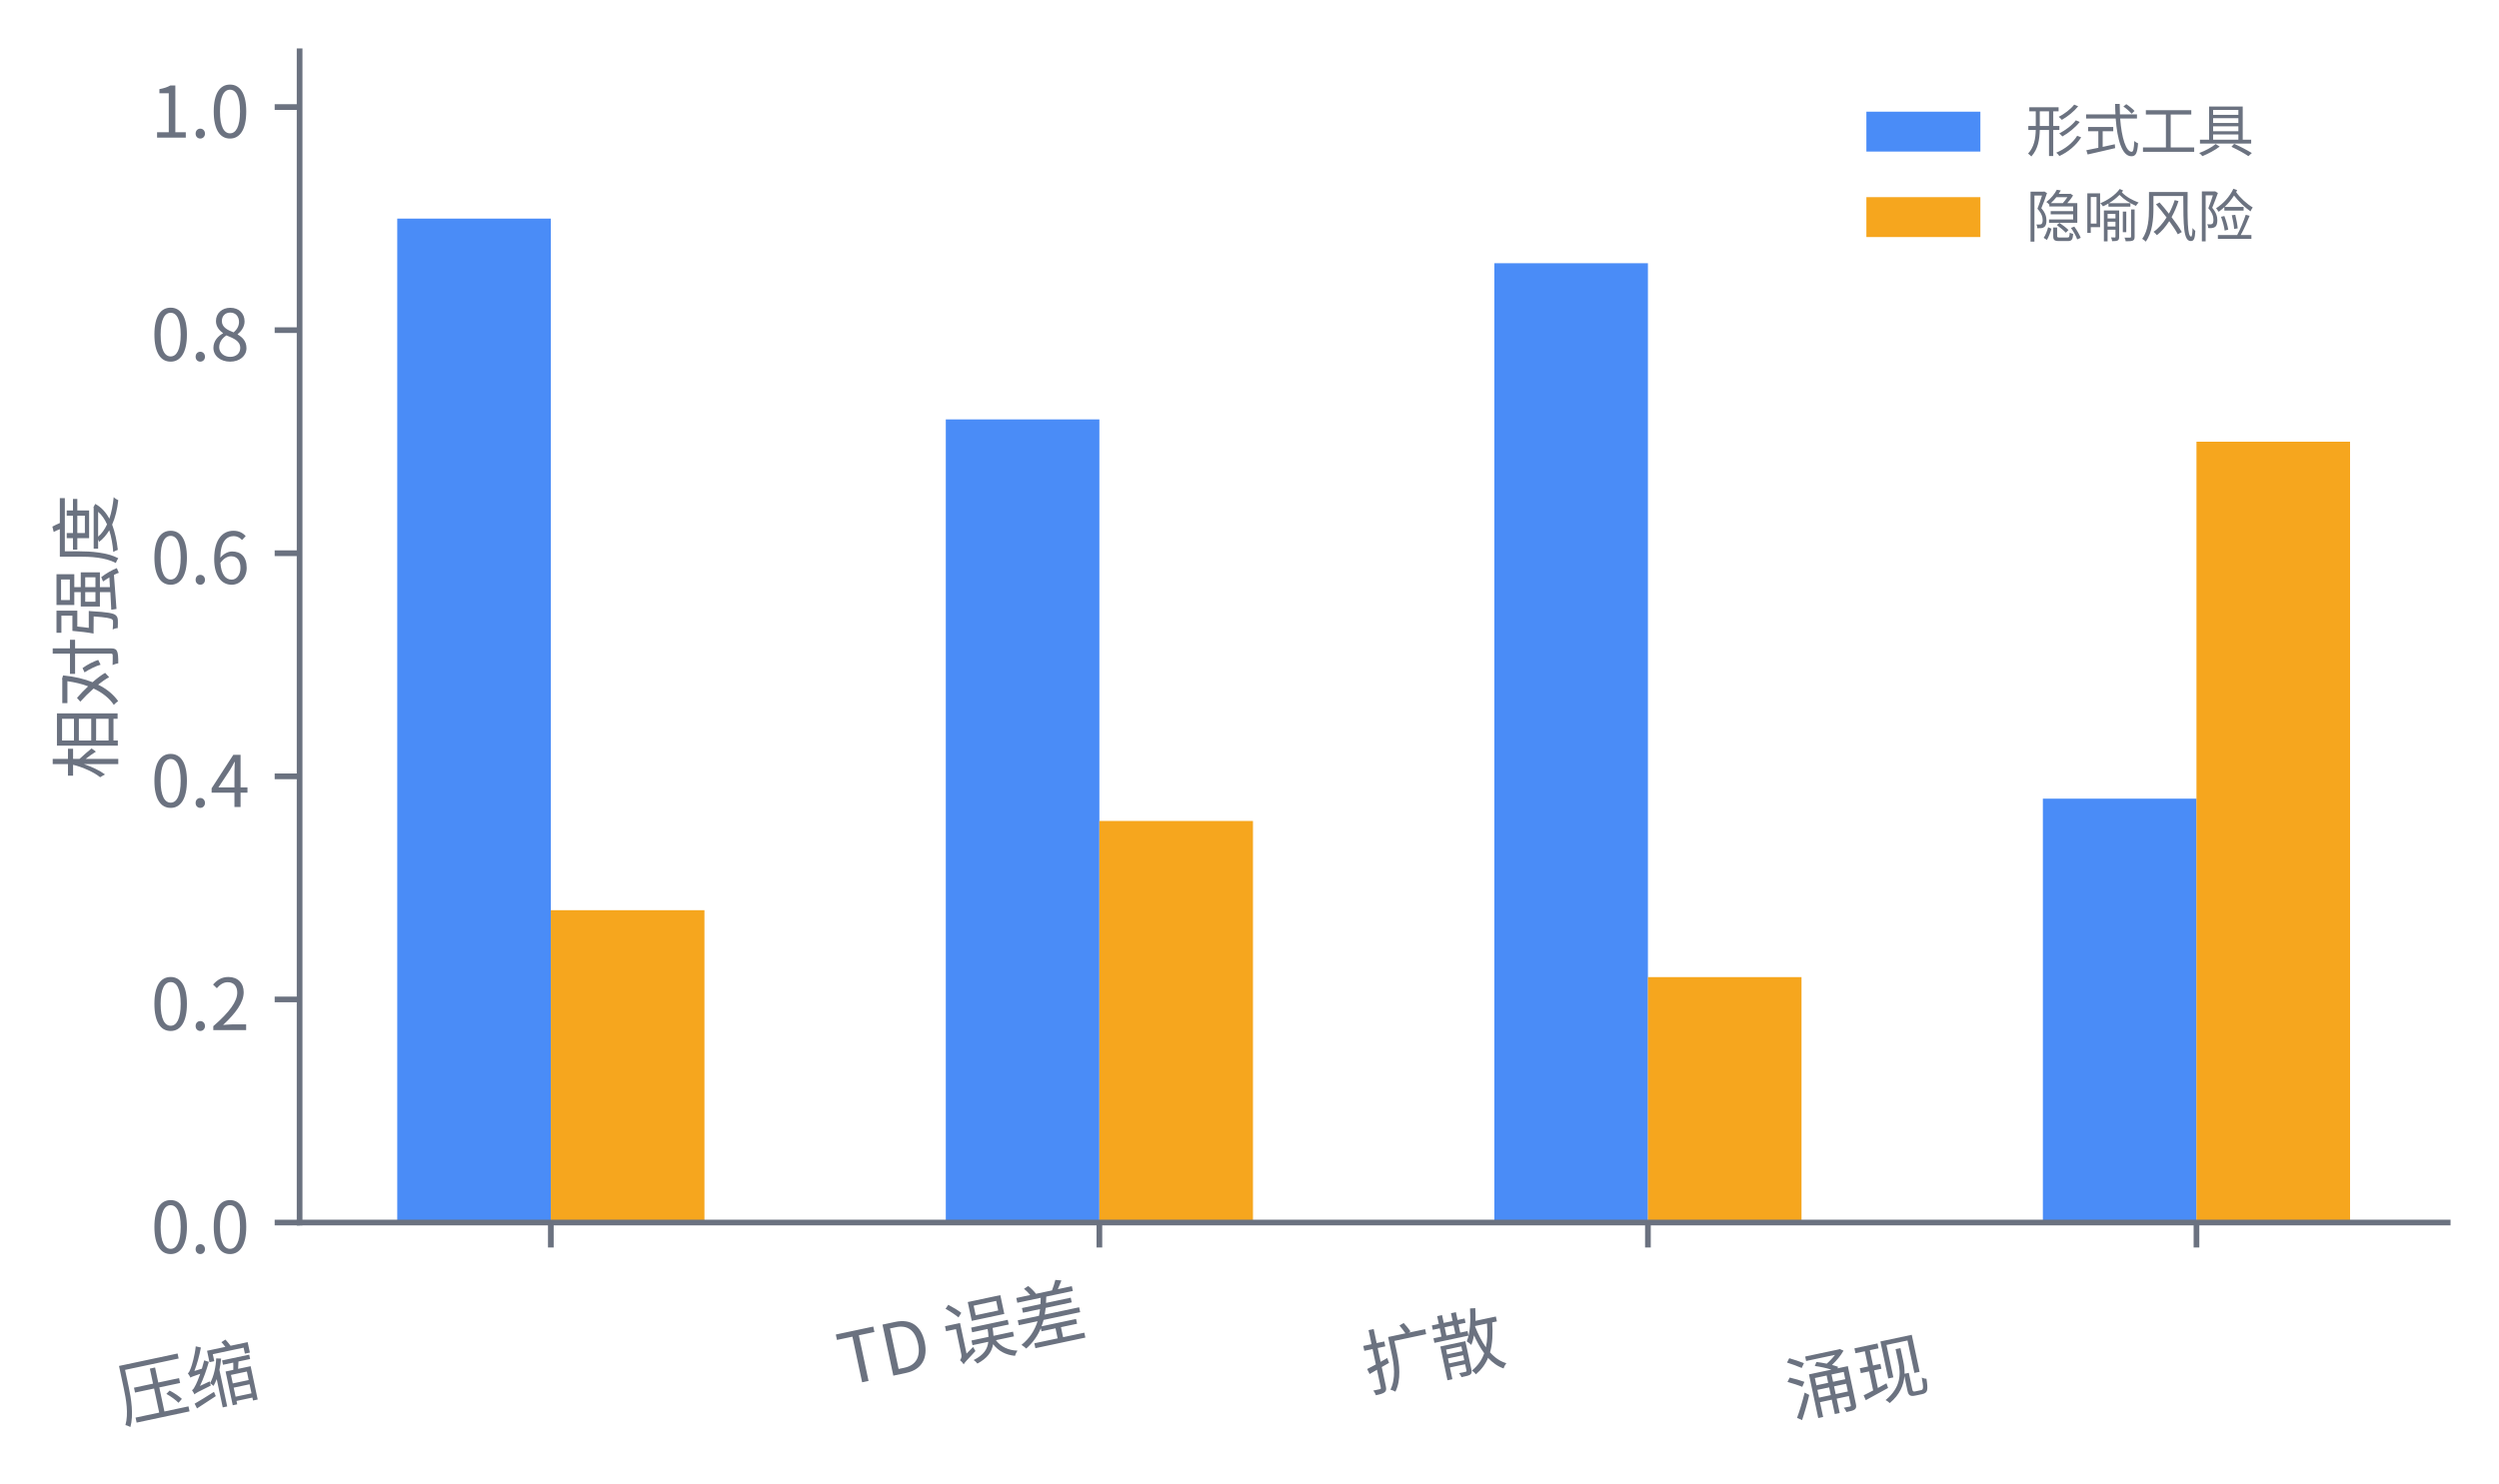
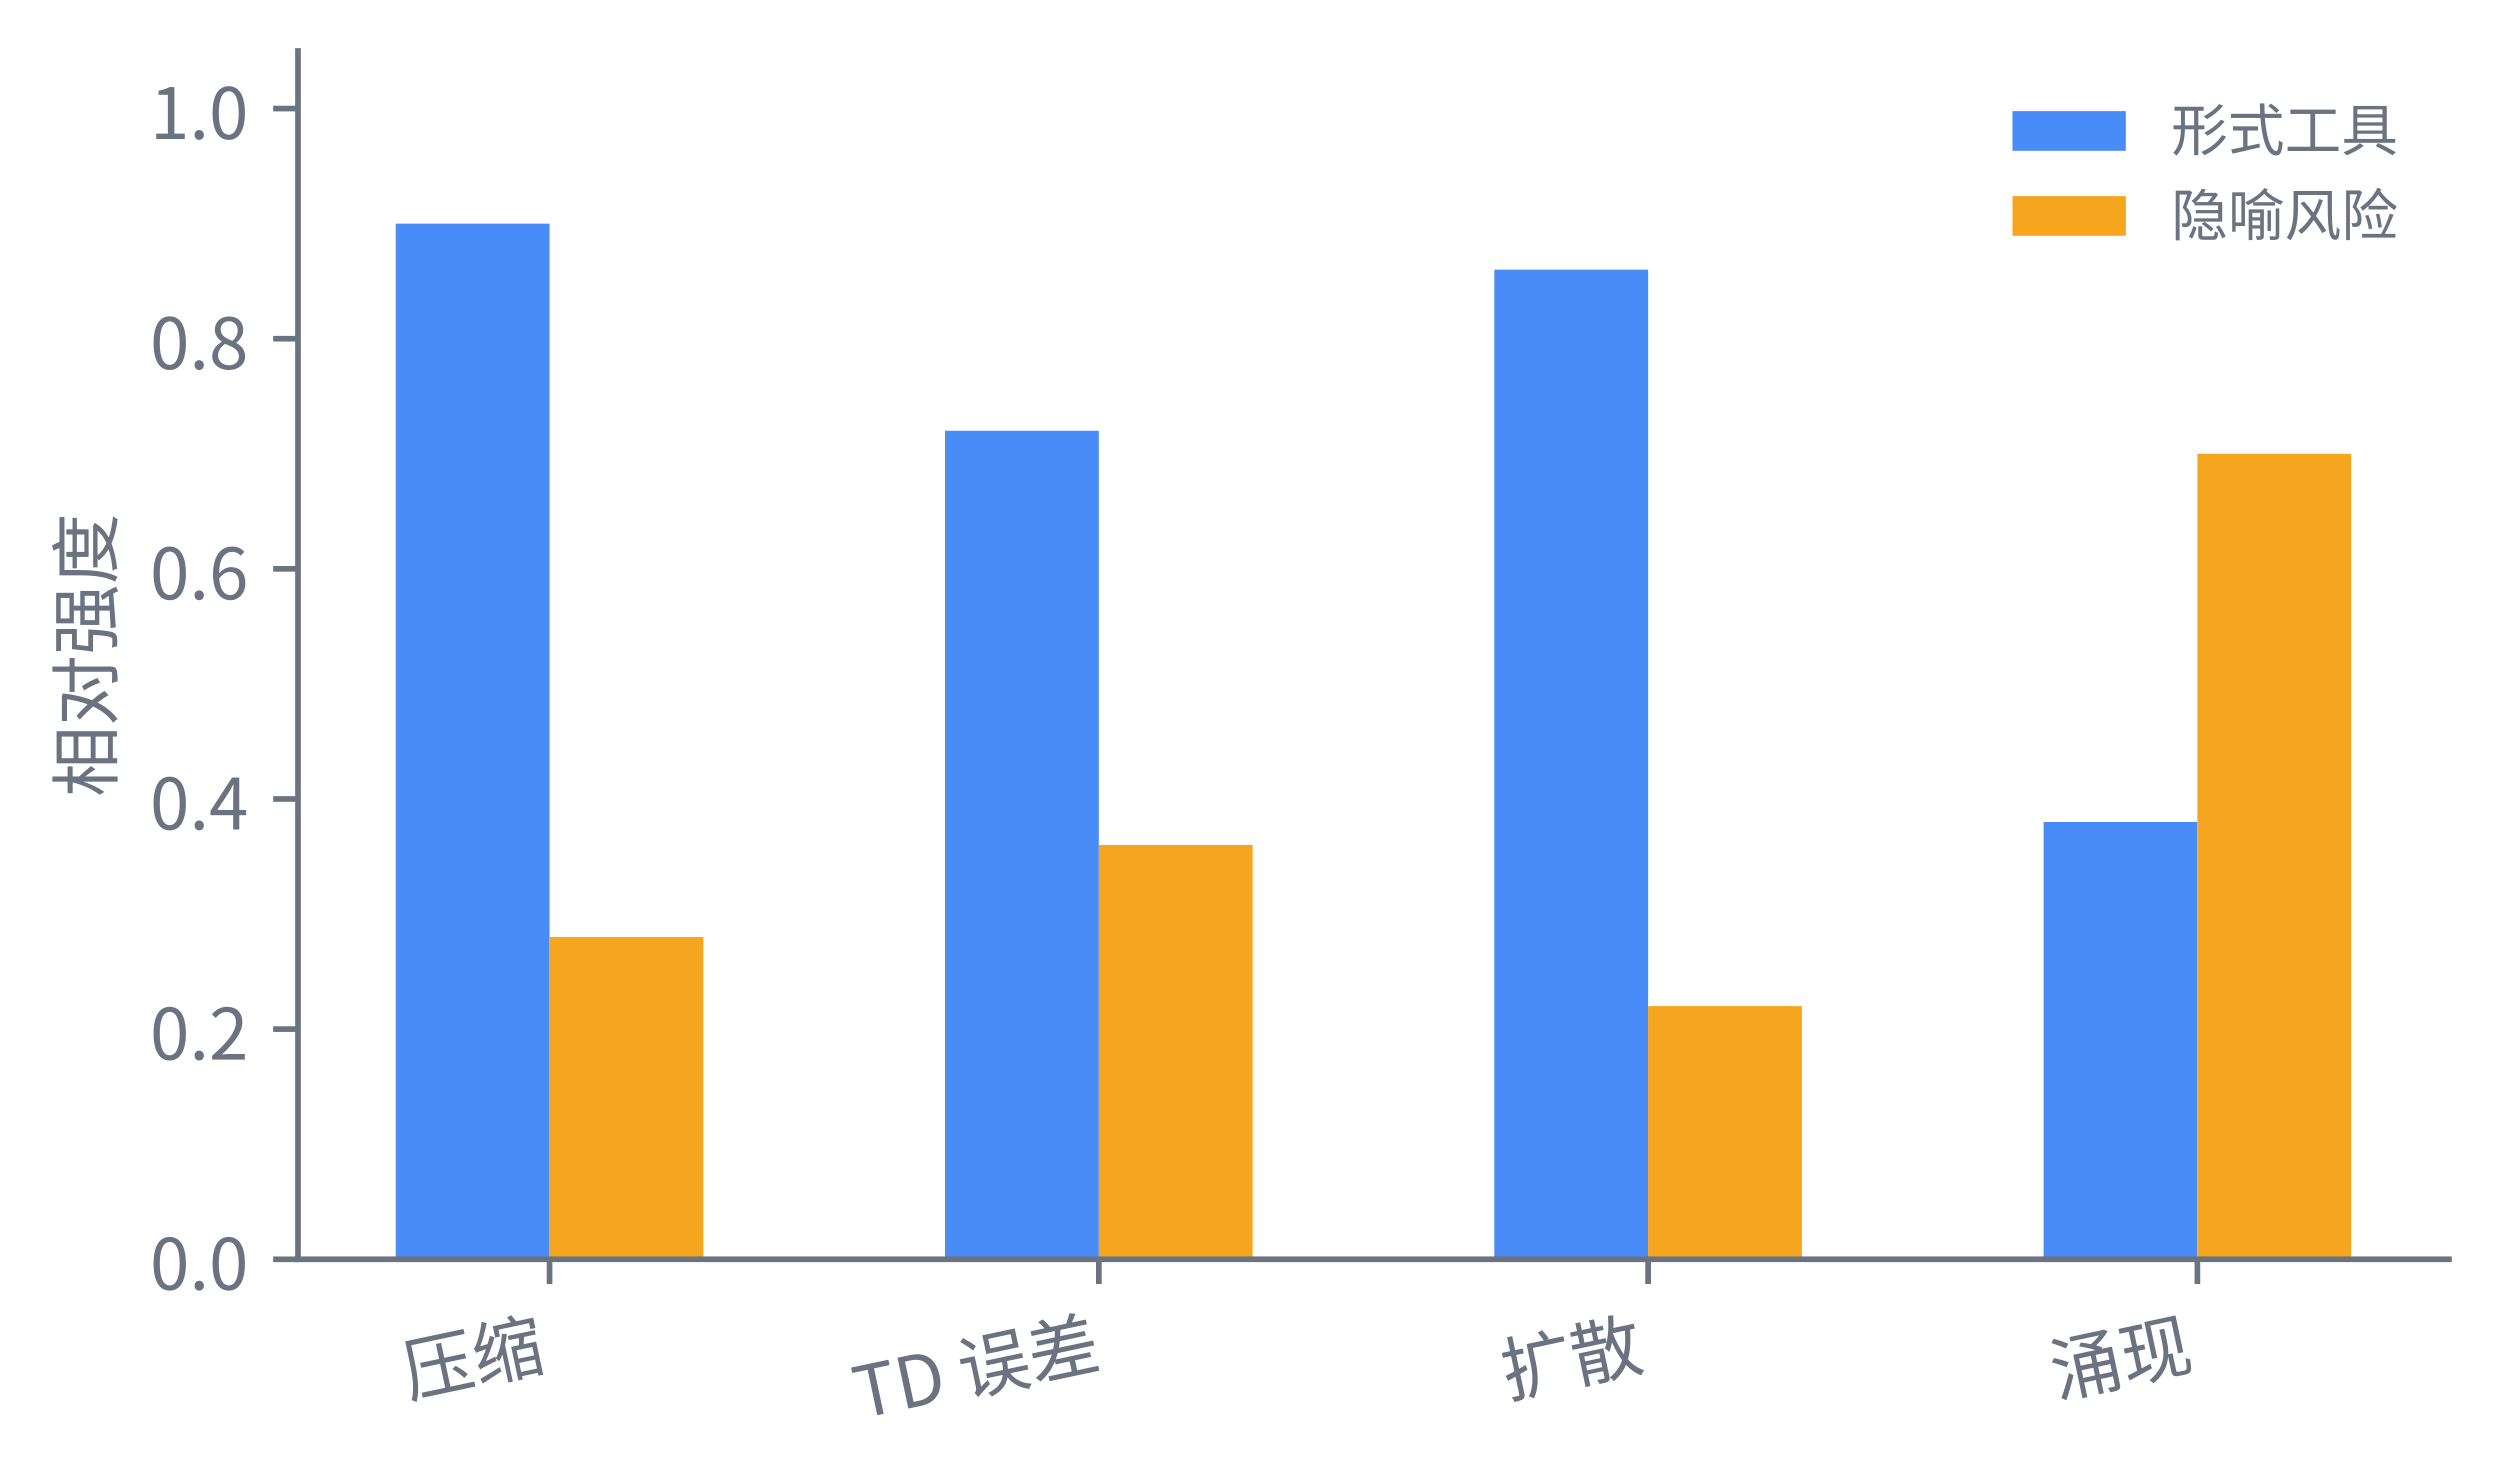
- <svg xmlns="http://www.w3.org/2000/svg" xmlns:xlink="http://www.w3.org/1999/xlink" width="350.748pt" height="208.329pt" viewBox="0 0 350.748 208.329" version="1.1">
+ <svg xmlns="http://www.w3.org/2000/svg" xmlns:xlink="http://www.w3.org/1999/xlink" width="352.8pt" height="208.8pt" viewBox="0 0 352.8 208.8" version="1.1">
  <defs>
    <style type="text/css">*{stroke-linejoin: round; stroke-linecap: butt}</style>
  </defs>
  <g id="figure_1">
    <g id="patch_1">
-       <path d="M 0 208.329  L 350.748 208.329  L 350.748 0  L 0 0  L 0 208.329  z " style="fill: none" />
+       <path d="M 0 208.8  L 352.8 208.8  L 352.8 0  L 0 0  L 0 208.8  z " style="fill: none" />
    </g>
    <g id="axes_1">
      <g id="patch_2">
-         <path d="M 42.052 171.636  L 343.548 171.636  L 343.548 7.2  L 42.052 7.2  L 42.052 171.636  z " style="fill: none" />
+         <path d="M 42.052 177.708  L 345.6 177.708  L 345.6 7.2  L 42.052 7.2  L 42.052 177.708  z " style="fill: none" />
      </g>
      <g id="patch_3">
-         <path d="M 55.756 171.636  L 77.313 171.636  L 77.313 30.691  L 55.756 30.691  z " clip-path="url(#p967370f975)" style="fill: #3b82f6; opacity: 0.92" />
+         <path d="M 55.849 177.708  L 77.553 177.708  L 77.553 31.558  L 55.849 31.558  z " clip-path="url(#pca9d6c8d85)" style="fill: #3b82f6; opacity: 0.92" />
      </g>
      <g id="patch_4">
-         <path d="M 132.747 171.636  L 154.304 171.636  L 154.304 58.88  L 132.747 58.88  z " clip-path="url(#p967370f975)" style="fill: #3b82f6; opacity: 0.92" />
+         <path d="M 133.364 177.708  L 155.068 177.708  L 155.068 60.788  L 133.364 60.788  z " clip-path="url(#pca9d6c8d85)" style="fill: #3b82f6; opacity: 0.92" />
      </g>
      <g id="patch_5">
-         <path d="M 209.738 171.636  L 231.295 171.636  L 231.295 36.955  L 209.738 36.955  z " clip-path="url(#p967370f975)" style="fill: #3b82f6; opacity: 0.92" />
+         <path d="M 210.879 177.708  L 232.583 177.708  L 232.583 38.054  L 210.879 38.054  z " clip-path="url(#pca9d6c8d85)" style="fill: #3b82f6; opacity: 0.92" />
      </g>
      <g id="patch_6">
-         <path d="M 286.728 171.636  L 308.286 171.636  L 308.286 112.126  L 286.728 112.126  z " clip-path="url(#p967370f975)" style="fill: #3b82f6; opacity: 0.92" />
+         <path d="M 288.394 177.708  L 310.098 177.708  L 310.098 116  L 288.394 116  z " clip-path="url(#pca9d6c8d85)" style="fill: #3b82f6; opacity: 0.92" />
      </g>
      <g id="patch_7">
-         <path d="M 77.313 171.636  L 98.871 171.636  L 98.871 127.786  L 77.313 127.786  z " clip-path="url(#p967370f975)" style="fill: #f59e0b; opacity: 0.92" />
+         <path d="M 77.553 177.708  L 99.258 177.708  L 99.258 132.239  L 77.553 132.239  z " clip-path="url(#pca9d6c8d85)" style="fill: #f59e0b; opacity: 0.92" />
      </g>
      <g id="patch_8">
-         <path d="M 154.304 171.636  L 175.862 171.636  L 175.862 115.258  L 154.304 115.258  z " clip-path="url(#p967370f975)" style="fill: #f59e0b; opacity: 0.92" />
+         <path d="M 155.068 177.708  L 176.772 177.708  L 176.772 119.248  L 155.068 119.248  z " clip-path="url(#pca9d6c8d85)" style="fill: #f59e0b; opacity: 0.92" />
      </g>
      <g id="patch_9">
-         <path d="M 231.295 171.636  L 252.852 171.636  L 252.852 137.182  L 231.295 137.182  z " clip-path="url(#p967370f975)" style="fill: #f59e0b; opacity: 0.92" />
+         <path d="M 232.583 177.708  L 254.287 177.708  L 254.287 141.982  L 232.583 141.982  z " clip-path="url(#pca9d6c8d85)" style="fill: #f59e0b; opacity: 0.92" />
      </g>
      <g id="patch_10">
-         <path d="M 308.286 171.636  L 329.843 171.636  L 329.843 62.012  L 308.286 62.012  z " clip-path="url(#p967370f975)" style="fill: #f59e0b; opacity: 0.92" />
+         <path d="M 310.098 177.708  L 331.802 177.708  L 331.802 64.036  L 310.098 64.036  z " clip-path="url(#pca9d6c8d85)" style="fill: #f59e0b; opacity: 0.92" />
      </g>
      <g id="matplotlib.axis_1">
        <g id="xtick_1">
          <g id="line2d_1">
            <defs>
-               <path id="mec027b105c" d="M 0 0  L 0 3.5  " style="stroke: #6b7280; stroke-width: 0.8" />
+               <path id="m5e760de8e7" d="M 0 0  L 0 3.5  " style="stroke: #6b7280; stroke-width: 0.8" />
            </defs>
            <g>
-               <use xlink:href="#mec027b105c" x="77.313" y="171.636" style="fill: #6b7280; stroke: #6b7280; stroke-width: 0.8" />
+               <use xlink:href="#m5e760de8e7" x="77.553" y="177.708" style="fill: #6b7280; stroke: #6b7280; stroke-width: 0.8" />
            </g>
          </g>
          <g id="text_1">
-             <text style="font-size: 10px; font-family: 'PingFang SC', 'Heiti SC', 'STHeiti', 'Noto Sans CJK SC', 'Microsoft YaHei', 'SimHei', 'Arial Unicode MS', 'DejaVu Sans', sans-serif; fill: #6b7280" transform="translate(17.21926 199.7591) rotate(-12)">压缩</text>
+             <text style="font-size: 10px; font-family: 'PingFang SC', 'Heiti SC', 'STHeiti', 'Noto Sans CJK SC', 'Microsoft YaHei', 'SimHei', 'Arial Unicode MS', 'DejaVu Sans', sans-serif; fill: #6b7280" transform="translate(57.69937 197.2782) rotate(-12)">压缩</text>
          </g>
        </g>
        <g id="xtick_2">
          <g id="line2d_2">
            <g>
-               <use xlink:href="#mec027b105c" x="154.304" y="171.636" style="fill: #6b7280; stroke: #6b7280; stroke-width: 0.8" />
+               <use xlink:href="#m5e760de8e7" x="155.068" y="177.708" style="fill: #6b7280; stroke: #6b7280; stroke-width: 0.8" />
            </g>
          </g>
          <g id="text_2">
-             <text style="font-size: 10px; font-family: 'PingFang SC', 'Heiti SC', 'STHeiti', 'Noto Sans CJK SC', 'Microsoft YaHei', 'SimHei', 'Arial Unicode MS', 'DejaVu Sans', sans-serif; fill: #6b7280" transform="translate(118.5278 194.5902) rotate(-12)">TD 误差</text>
+             <text style="font-size: 10px; font-family: 'PingFang SC', 'Heiti SC', 'STHeiti', 'Noto Sans CJK SC', 'Microsoft YaHei', 'SimHei', 'Arial Unicode MS', 'DejaVu Sans', sans-serif; fill: #6b7280" transform="translate(121.3246 200.2306) rotate(-12)">TD 误差</text>
          </g>
        </g>
        <g id="xtick_3">
          <g id="line2d_3">
            <g>
-               <use xlink:href="#mec027b105c" x="231.295" y="171.636" style="fill: #6b7280; stroke: #6b7280; stroke-width: 0.8" />
+               <use xlink:href="#m5e760de8e7" x="232.583" y="177.708" style="fill: #6b7280; stroke: #6b7280; stroke-width: 0.8" />
            </g>
          </g>
          <g id="text_3">
-             <text style="font-size: 10px; font-family: 'PingFang SC', 'Heiti SC', 'STHeiti', 'Noto Sans CJK SC', 'Microsoft YaHei', 'SimHei', 'Arial Unicode MS', 'DejaVu Sans', sans-serif; fill: #6b7280" transform="translate(192.1318 195.3101) rotate(-12)">扩散</text>
+             <text style="font-size: 10px; font-family: 'PingFang SC', 'Heiti SC', 'STHeiti', 'Noto Sans CJK SC', 'Microsoft YaHei', 'SimHei', 'Arial Unicode MS', 'DejaVu Sans', sans-serif; fill: #6b7280" transform="translate(212.7292 197.2782) rotate(-12)">扩散</text>
          </g>
        </g>
        <g id="xtick_4">
          <g id="line2d_4">
            <g>
-               <use xlink:href="#mec027b105c" x="308.286" y="171.636" style="fill: #6b7280; stroke: #6b7280; stroke-width: 0.8" />
+               <use xlink:href="#m5e760de8e7" x="310.098" y="177.708" style="fill: #6b7280; stroke: #6b7280; stroke-width: 0.8" />
            </g>
          </g>
          <g id="text_4">
-             <text style="font-size: 10px; font-family: 'PingFang SC', 'Heiti SC', 'STHeiti', 'Noto Sans CJK SC', 'Microsoft YaHei', 'SimHei', 'Arial Unicode MS', 'DejaVu Sans', sans-serif; fill: #6b7280" transform="translate(251.5664 199.0418) rotate(-12)">涌现</text>
+             <text style="font-size: 10px; font-family: 'PingFang SC', 'Heiti SC', 'STHeiti', 'Noto Sans CJK SC', 'Microsoft YaHei', 'SimHei', 'Arial Unicode MS', 'DejaVu Sans', sans-serif; fill: #6b7280" transform="translate(290.2441 197.2782) rotate(-12)">涌现</text>
          </g>
        </g>
      </g>
      <g id="matplotlib.axis_2">
        <g id="ytick_1">
          <g id="line2d_5">
            <defs>
-               <path id="m8080fcf85b" d="M 0 0  L -3.5 0  " style="stroke: #6b7280; stroke-width: 0.8" />
+               <path id="m9c0933cb32" d="M 0 0  L -3.5 0  " style="stroke: #6b7280; stroke-width: 0.8" />
            </defs>
            <g>
-               <use xlink:href="#m8080fcf85b" x="42.052" y="171.636" style="fill: #6b7280; stroke: #6b7280; stroke-width: 0.8" />
+               <use xlink:href="#m9c0933cb32" x="42.052" y="177.708" style="fill: #6b7280; stroke: #6b7280; stroke-width: 0.8" />
            </g>
          </g>
          <g id="text_5">
-             <text style="font-size: 10px; font-family: 'PingFang SC', 'Heiti SC', 'STHeiti', 'Noto Sans CJK SC', 'Microsoft YaHei', 'SimHei', 'Arial Unicode MS', 'DejaVu Sans', sans-serif; text-anchor: end; fill: #6b7280" x="35.052" y="175.936" transform="rotate(-0 35.05156 175.9355)">0.0</text>
+             <text style="font-size: 10px; font-family: 'PingFang SC', 'Heiti SC', 'STHeiti', 'Noto Sans CJK SC', 'Microsoft YaHei', 'SimHei', 'Arial Unicode MS', 'DejaVu Sans', sans-serif; text-anchor: end; fill: #6b7280" x="35.052" y="182.008" transform="rotate(-0 35.05156 182.0079)">0.0</text>
          </g>
        </g>
        <g id="ytick_2">
          <g id="line2d_6">
            <g>
-               <use xlink:href="#m8080fcf85b" x="42.052" y="140.314" style="fill: #6b7280; stroke: #6b7280; stroke-width: 0.8" />
+               <use xlink:href="#m9c0933cb32" x="42.052" y="145.23" style="fill: #6b7280; stroke: #6b7280; stroke-width: 0.8" />
            </g>
          </g>
          <g id="text_6">
-             <text style="font-size: 10px; font-family: 'PingFang SC', 'Heiti SC', 'STHeiti', 'Noto Sans CJK SC', 'Microsoft YaHei', 'SimHei', 'Arial Unicode MS', 'DejaVu Sans', sans-serif; text-anchor: end; fill: #6b7280" x="35.052" y="144.614" transform="rotate(-0 35.05156 144.6145)">0.2</text>
+             <text style="font-size: 10px; font-family: 'PingFang SC', 'Heiti SC', 'STHeiti', 'Noto Sans CJK SC', 'Microsoft YaHei', 'SimHei', 'Arial Unicode MS', 'DejaVu Sans', sans-serif; text-anchor: end; fill: #6b7280" x="35.052" y="149.53" transform="rotate(-0 35.05156 149.5302)">0.2</text>
          </g>
        </g>
        <g id="ytick_3">
          <g id="line2d_7">
            <g>
-               <use xlink:href="#m8080fcf85b" x="42.052" y="108.993" style="fill: #6b7280; stroke: #6b7280; stroke-width: 0.8" />
+               <use xlink:href="#m9c0933cb32" x="42.052" y="112.753" style="fill: #6b7280; stroke: #6b7280; stroke-width: 0.8" />
            </g>
          </g>
          <g id="text_7">
-             <text style="font-size: 10px; font-family: 'PingFang SC', 'Heiti SC', 'STHeiti', 'Noto Sans CJK SC', 'Microsoft YaHei', 'SimHei', 'Arial Unicode MS', 'DejaVu Sans', sans-serif; text-anchor: end; fill: #6b7280" x="35.052" y="113.293" transform="rotate(-0 35.05156 113.2934)">0.4</text>
+             <text style="font-size: 10px; font-family: 'PingFang SC', 'Heiti SC', 'STHeiti', 'Noto Sans CJK SC', 'Microsoft YaHei', 'SimHei', 'Arial Unicode MS', 'DejaVu Sans', sans-serif; text-anchor: end; fill: #6b7280" x="35.052" y="117.053" transform="rotate(-0 35.05156 117.0525)">0.4</text>
          </g>
        </g>
        <g id="ytick_4">
          <g id="line2d_8">
            <g>
-               <use xlink:href="#m8080fcf85b" x="42.052" y="77.672" style="fill: #6b7280; stroke: #6b7280; stroke-width: 0.8" />
+               <use xlink:href="#m9c0933cb32" x="42.052" y="80.275" style="fill: #6b7280; stroke: #6b7280; stroke-width: 0.8" />
            </g>
          </g>
          <g id="text_8">
-             <text style="font-size: 10px; font-family: 'PingFang SC', 'Heiti SC', 'STHeiti', 'Noto Sans CJK SC', 'Microsoft YaHei', 'SimHei', 'Arial Unicode MS', 'DejaVu Sans', sans-serif; text-anchor: end; fill: #6b7280" x="35.052" y="81.972" transform="rotate(-0 35.05156 81.97236)">0.6</text>
+             <text style="font-size: 10px; font-family: 'PingFang SC', 'Heiti SC', 'STHeiti', 'Noto Sans CJK SC', 'Microsoft YaHei', 'SimHei', 'Arial Unicode MS', 'DejaVu Sans', sans-serif; text-anchor: end; fill: #6b7280" x="35.052" y="84.575" transform="rotate(-0 35.05156 84.57483)">0.6</text>
          </g>
        </g>
        <g id="ytick_5">
          <g id="line2d_9">
            <g>
-               <use xlink:href="#m8080fcf85b" x="42.052" y="46.351" style="fill: #6b7280; stroke: #6b7280; stroke-width: 0.8" />
+               <use xlink:href="#m9c0933cb32" x="42.052" y="47.797" style="fill: #6b7280; stroke: #6b7280; stroke-width: 0.8" />
            </g>
          </g>
          <g id="text_9">
-             <text style="font-size: 10px; font-family: 'PingFang SC', 'Heiti SC', 'STHeiti', 'Noto Sans CJK SC', 'Microsoft YaHei', 'SimHei', 'Arial Unicode MS', 'DejaVu Sans', sans-serif; text-anchor: end; fill: #6b7280" x="35.052" y="50.651" transform="rotate(-0 35.05156 50.65131)">0.8</text>
+             <text style="font-size: 10px; font-family: 'PingFang SC', 'Heiti SC', 'STHeiti', 'Noto Sans CJK SC', 'Microsoft YaHei', 'SimHei', 'Arial Unicode MS', 'DejaVu Sans', sans-serif; text-anchor: end; fill: #6b7280" x="35.052" y="52.097" transform="rotate(-0 35.05156 52.09713)">0.8</text>
          </g>
        </g>
        <g id="ytick_6">
          <g id="line2d_10">
            <g>
-               <use xlink:href="#m8080fcf85b" x="42.052" y="15.03" style="fill: #6b7280; stroke: #6b7280; stroke-width: 0.8" />
+               <use xlink:href="#m9c0933cb32" x="42.052" y="15.319" style="fill: #6b7280; stroke: #6b7280; stroke-width: 0.8" />
            </g>
          </g>
          <g id="text_10">
-             <text style="font-size: 10px; font-family: 'PingFang SC', 'Heiti SC', 'STHeiti', 'Noto Sans CJK SC', 'Microsoft YaHei', 'SimHei', 'Arial Unicode MS', 'DejaVu Sans', sans-serif; text-anchor: end; fill: #6b7280" x="35.052" y="19.33" transform="rotate(-0 35.05156 19.33026)">1.0</text>
+             <text style="font-size: 10px; font-family: 'PingFang SC', 'Heiti SC', 'STHeiti', 'Noto Sans CJK SC', 'Microsoft YaHei', 'SimHei', 'Arial Unicode MS', 'DejaVu Sans', sans-serif; text-anchor: end; fill: #6b7280" x="35.052" y="19.619" transform="rotate(-0 35.05156 19.61943)">1.0</text>
          </g>
        </g>
        <g id="text_11">
-           <text style="font-size: 10px; font-family: 'PingFang SC', 'Heiti SC', 'STHeiti', 'Noto Sans CJK SC', 'Microsoft YaHei', 'SimHei', 'Arial Unicode MS', 'DejaVu Sans', sans-serif; text-anchor: middle; fill: #6b7280" x="15.8" y="89.418" transform="rotate(-90 15.8 89.41775)">相对强度</text>
+           <text style="font-size: 10px; font-family: 'PingFang SC', 'Heiti SC', 'STHeiti', 'Noto Sans CJK SC', 'Microsoft YaHei', 'SimHei', 'Arial Unicode MS', 'DejaVu Sans', sans-serif; text-anchor: middle; fill: #6b7280" x="15.8" y="92.454" transform="rotate(-90 15.8 92.45397)">相对强度</text>
        </g>
      </g>
      <g id="patch_11">
-         <path d="M 42.052 171.636  L 42.052 7.2  " style="fill: none; stroke: #6b7280; stroke-width: 0.8; stroke-linejoin: miter; stroke-linecap: square" />
+         <path d="M 42.052 177.708  L 42.052 7.2  " style="fill: none; stroke: #6b7280; stroke-width: 0.8; stroke-linejoin: miter; stroke-linecap: square" />
      </g>
      <g id="patch_12">
-         <path d="M 42.052 171.636  L 343.548 171.636  " style="fill: none; stroke: #6b7280; stroke-width: 0.8; stroke-linejoin: miter; stroke-linecap: square" />
+         <path d="M 42.052 177.708  L 345.6 177.708  " style="fill: none; stroke: #6b7280; stroke-width: 0.8; stroke-linejoin: miter; stroke-linecap: square" />
      </g>
      <g id="legend_1">
        <g id="patch_13">
-           <path d="M 261.956 21.28  L 277.956 21.28  L 277.956 15.68  L 261.956 15.68  z " style="fill: #3b82f6; opacity: 0.92" />
+           <path d="M 284 21.28  L 300 21.28  L 300 15.68  L 284 15.68  z " style="fill: #3b82f6; opacity: 0.92" />
        </g>
        <g id="text_12">
-           <text style="font-size: 8px; font-family: 'PingFang SC', 'Heiti SC', 'STHeiti', 'Noto Sans CJK SC', 'Microsoft YaHei', 'SimHei', 'Arial Unicode MS', 'DejaVu Sans', sans-serif; text-anchor: start; fill: #6b7280" x="284.356" y="21.28" transform="rotate(-0 284.3564 21.28)">形式工具</text>
+           <text style="font-size: 8px; font-family: 'PingFang SC', 'Heiti SC', 'STHeiti', 'Noto Sans CJK SC', 'Microsoft YaHei', 'SimHei', 'Arial Unicode MS', 'DejaVu Sans', sans-serif; text-anchor: start; fill: #6b7280" x="306.4" y="21.28" transform="rotate(-0 306.4 21.28)">形式工具</text>
        </g>
        <g id="patch_14">
-           <path d="M 261.956 33.28  L 277.956 33.28  L 277.956 27.68  L 261.956 27.68  z " style="fill: #f59e0b; opacity: 0.92" />
+           <path d="M 284 33.28  L 300 33.28  L 300 27.68  L 284 27.68  z " style="fill: #f59e0b; opacity: 0.92" />
        </g>
        <g id="text_13">
-           <text style="font-size: 8px; font-family: 'PingFang SC', 'Heiti SC', 'STHeiti', 'Noto Sans CJK SC', 'Microsoft YaHei', 'SimHei', 'Arial Unicode MS', 'DejaVu Sans', sans-serif; text-anchor: start; fill: #6b7280" x="284.356" y="33.28" transform="rotate(-0 284.3564 33.28)">隐喻风险</text>
+           <text style="font-size: 8px; font-family: 'PingFang SC', 'Heiti SC', 'STHeiti', 'Noto Sans CJK SC', 'Microsoft YaHei', 'SimHei', 'Arial Unicode MS', 'DejaVu Sans', sans-serif; text-anchor: start; fill: #6b7280" x="306.4" y="33.28" transform="rotate(-0 306.4 33.28)">隐喻风险</text>
        </g>
      </g>
    </g>
  </g>
  <defs>
-     <clipPath id="p967370f975">
-       <rect x="42.052" y="7.2" width="301.496" height="164.436" />
+     <clipPath id="pca9d6c8d85">
+       <rect x="42.052" y="7.2" width="303.548" height="170.508" />
    </clipPath>
  </defs>
</svg>
